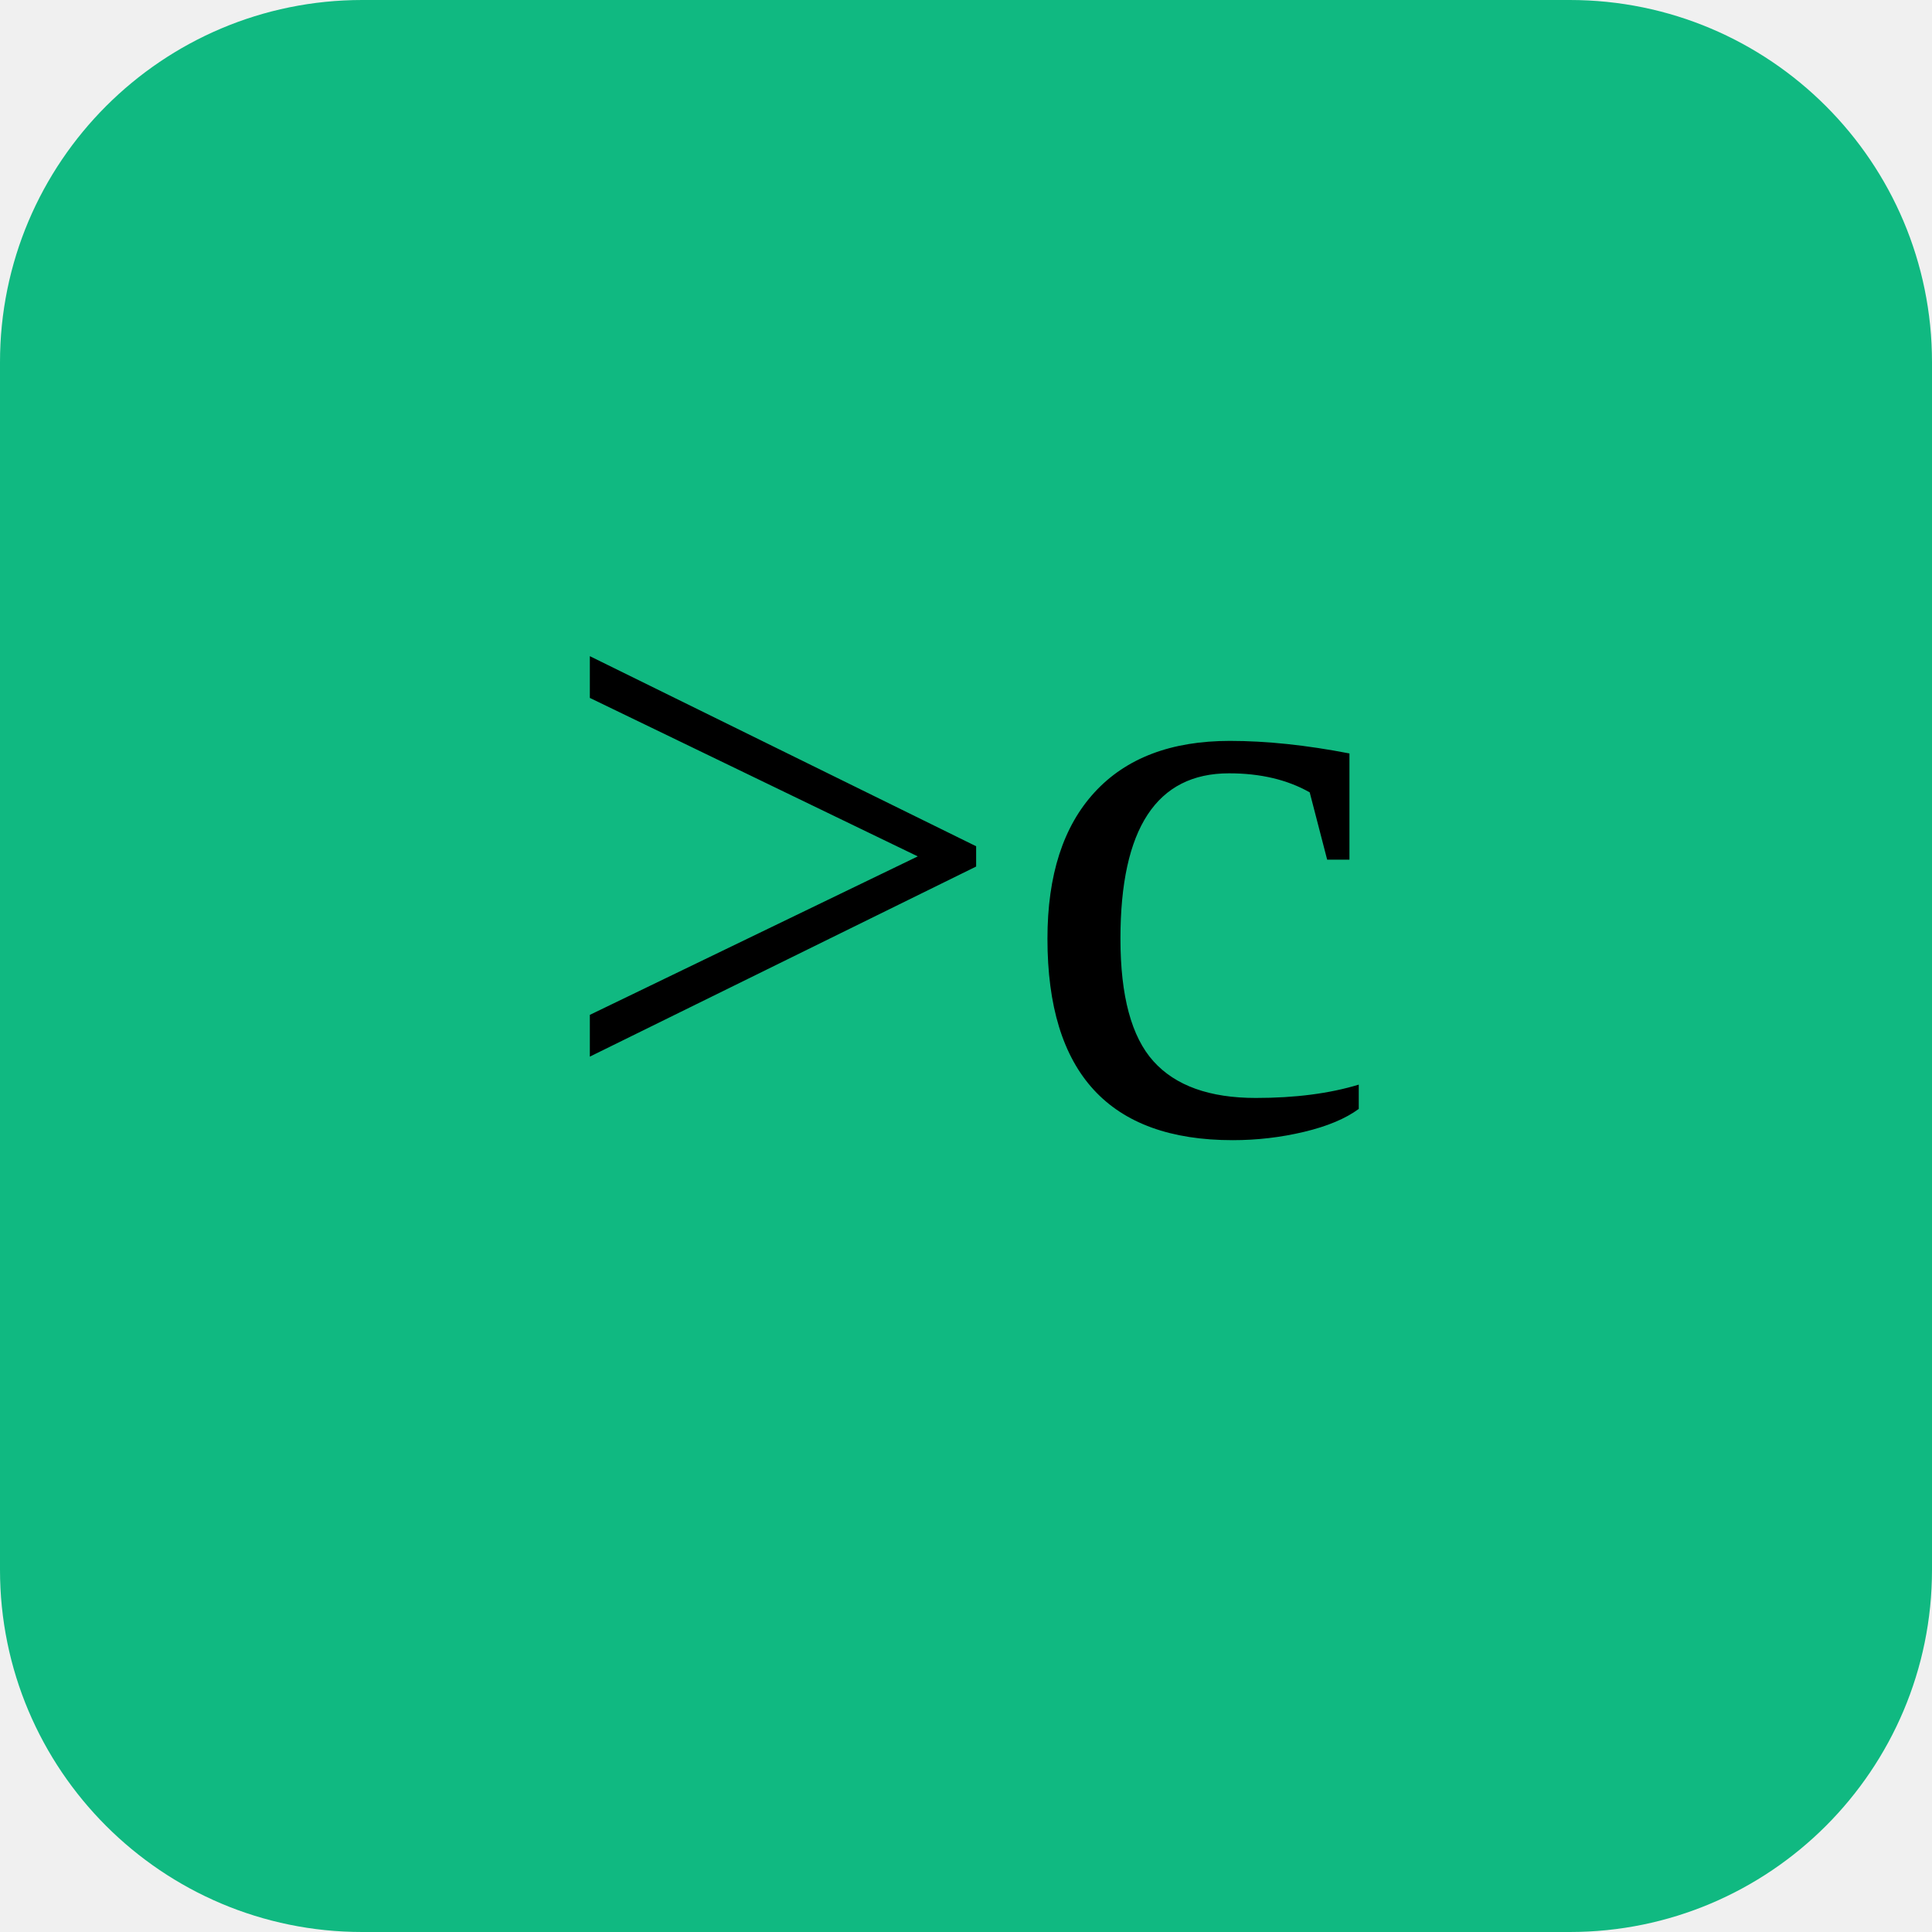
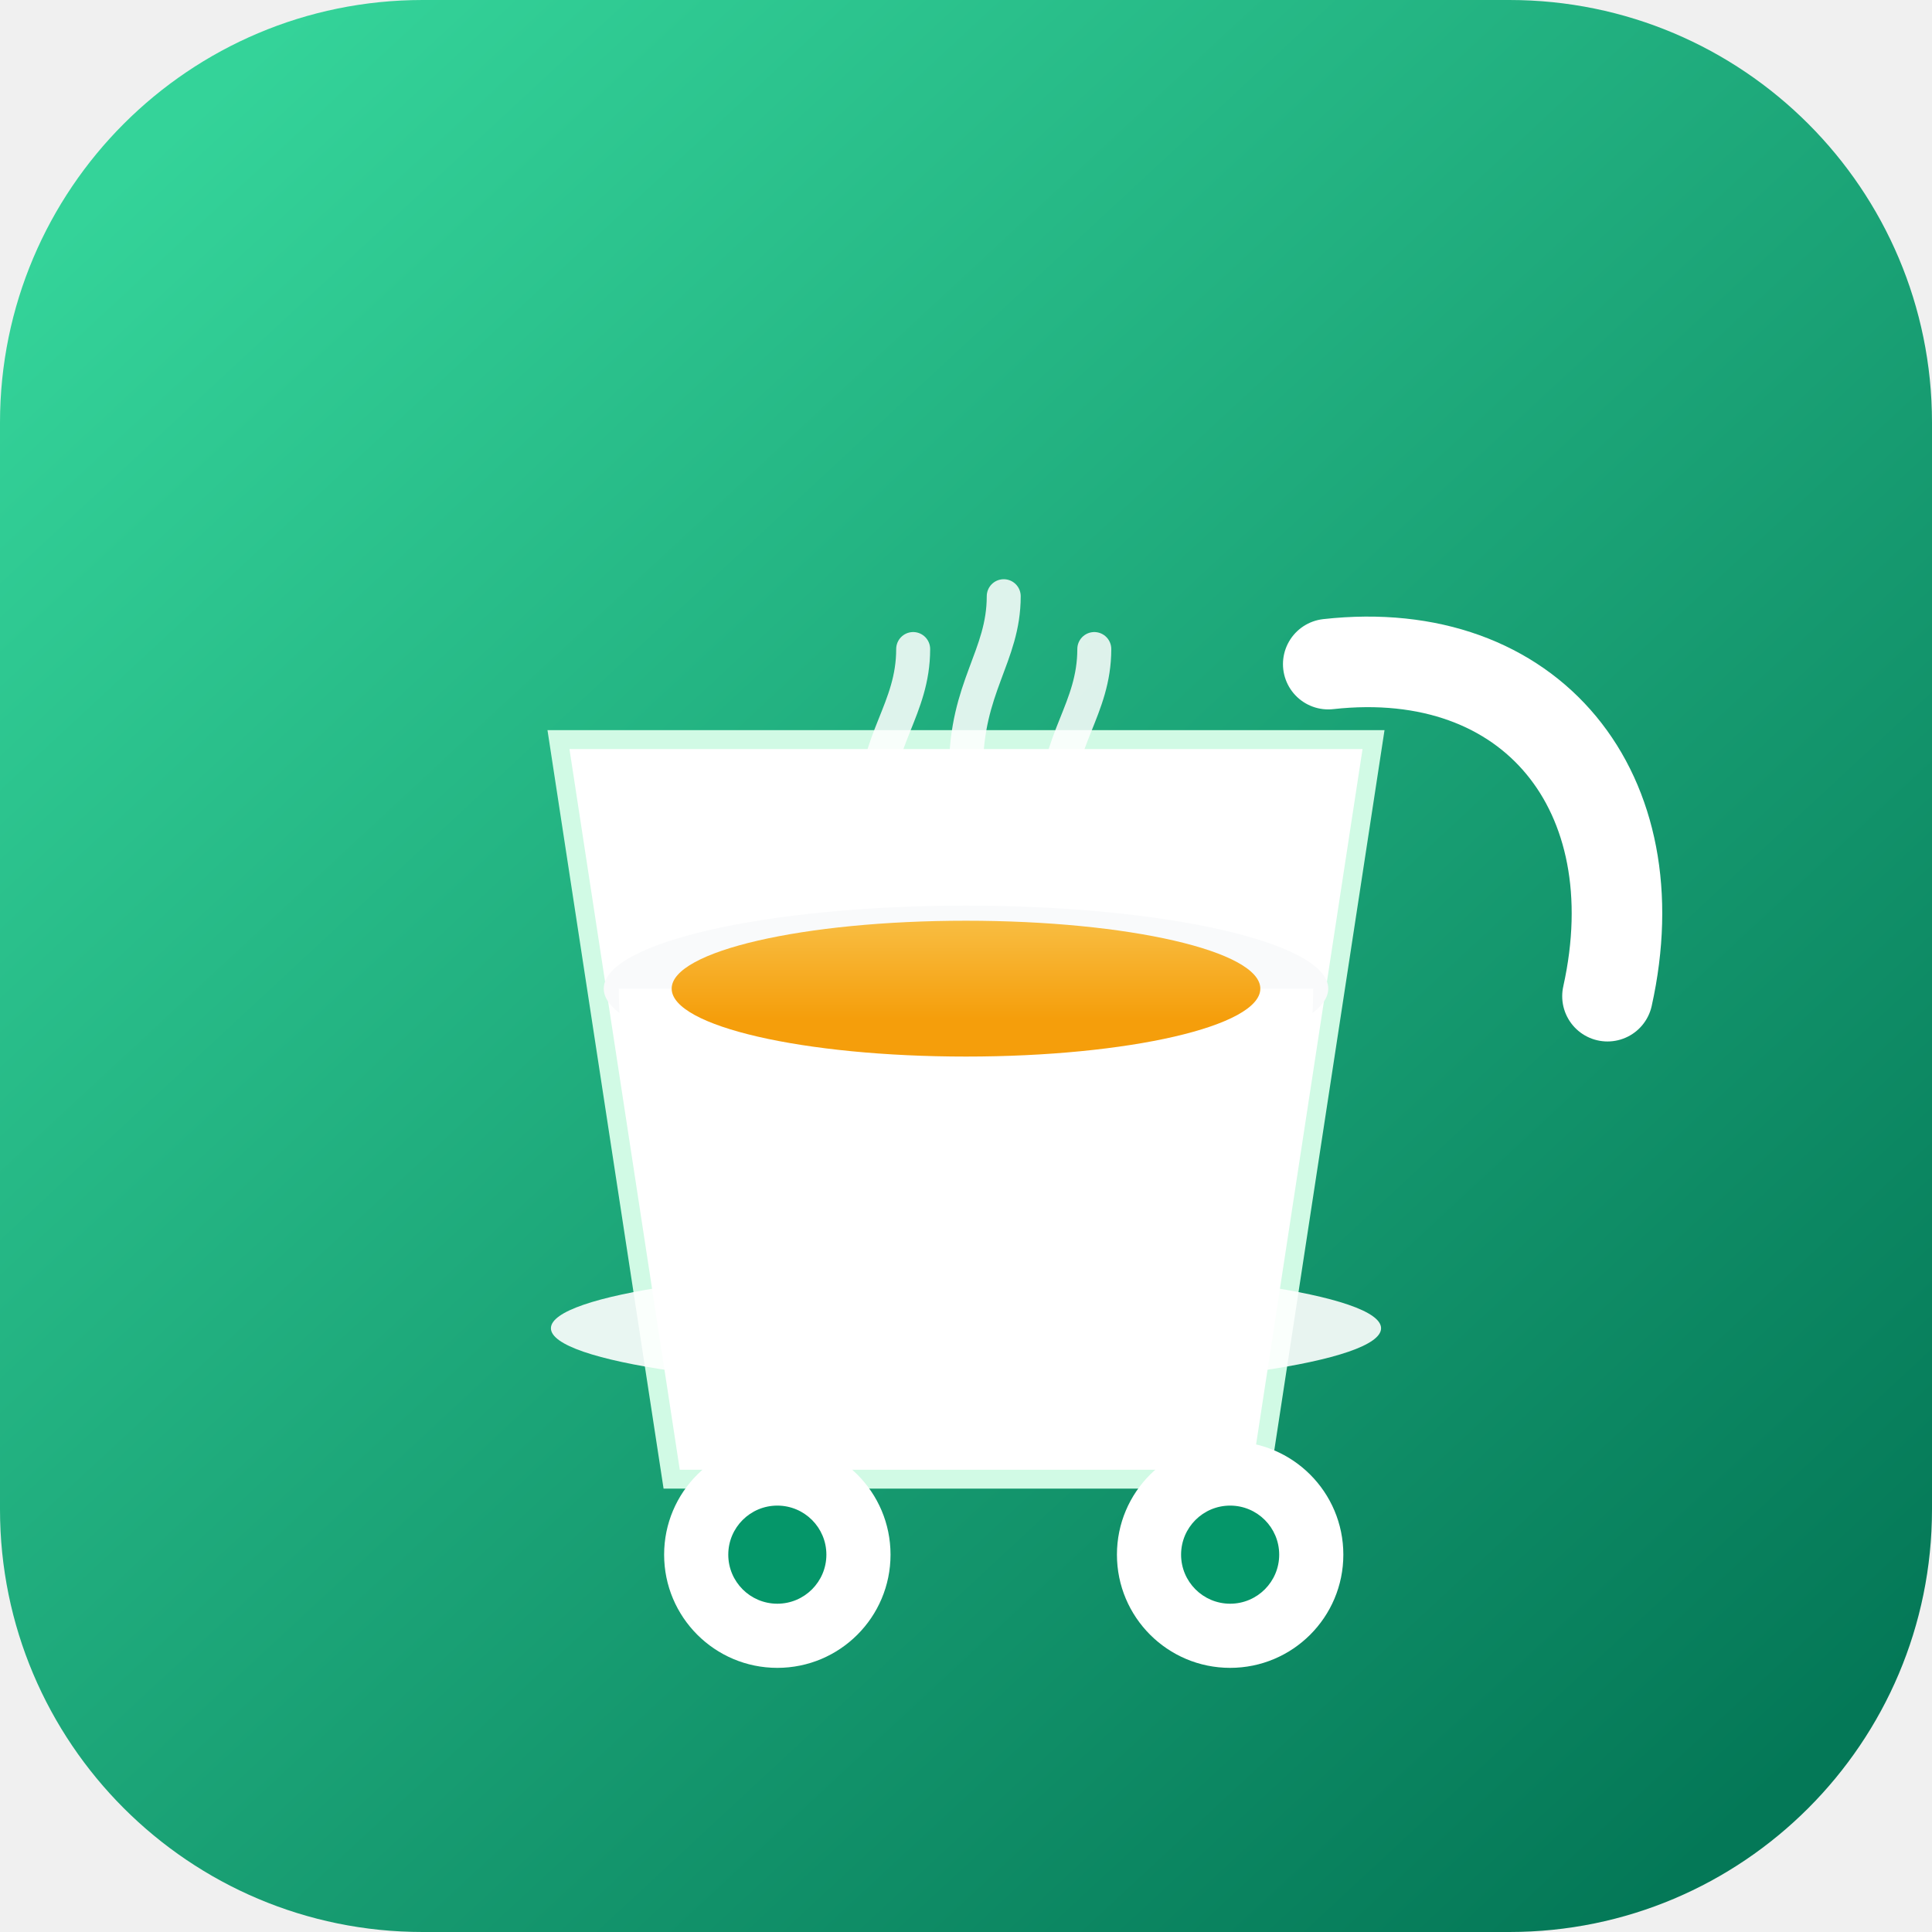
- <svg xmlns="http://www.w3.org/2000/svg" viewBox="0 0 512 512">
-   <rect width="512" height="512" rx="96" fill="#10b981" />
-   <text x="256" y="300" text-anchor="middle" font-size="220">&gt;c</text>
+ <svg xmlns="http://www.w3.org/2000/svg" viewBox="0 0 512 512" role="img" aria-label="Bouillie Shop">
+   <defs>
+     <linearGradient id="bg" x1="48" y1="32" x2="464" y2="480" gradientUnits="userSpaceOnUse">
+       <stop stop-color="#34d399" />
+       <stop offset="1" stop-color="#047857" />
+     </linearGradient>
+     <linearGradient id="porridge" x1="256" y1="210" x2="256" y2="270" gradientUnits="userSpaceOnUse">
+       <stop stop-color="#fde68a" />
+       <stop offset="1" stop-color="#f59e0b" />
+     </linearGradient>
+   </defs>
+   <rect width="512" height="512" rx="112" fill="url(#bg)" />
+   <path d="M352 176c54-6 86 34 74 88" fill="none" stroke="#ffffff" stroke-width="24" stroke-linecap="round" />
+   <path d="M148 196h216l-30 196H178L148 196z" fill="#ffffff" />
+   <path d="M148 196h216l-30 196H178L148 196z" fill="none" stroke="#d1fae5" stroke-width="5" />
+   <circle cx="206" cy="412" r="30" fill="#ffffff" />
+   <circle cx="206" cy="412" r="13" fill="#059669" />
+   <circle cx="326" cy="412" r="30" fill="#ffffff" />
+   <circle cx="326" cy="412" r="13" fill="#059669" />
+   <ellipse cx="256" cy="262" rx="96" ry="22" fill="#f9fafb" />
+   <path d="M164 262c0 62 41 108 92 108s92-46 92-108" fill="#ffffff" />
+   <ellipse cx="256" cy="262" rx="78" ry="18" fill="url(#porridge)" />
+   <ellipse cx="256" cy="352" rx="110" ry="16" fill="#ffffff" opacity="0.9" />
+   <path d="M232 214c0-18 10-26 10-42" fill="none" stroke="#ffffff" stroke-width="9" stroke-linecap="round" opacity="0.85" />
+   <path d="M256 204c0-22 10-30 10-46" fill="none" stroke="#ffffff" stroke-width="9" stroke-linecap="round" opacity="0.85" />
+   <path d="M280 214c0-18 10-26 10-42" fill="none" stroke="#ffffff" stroke-width="9" stroke-linecap="round" opacity="0.85" />
</svg>
